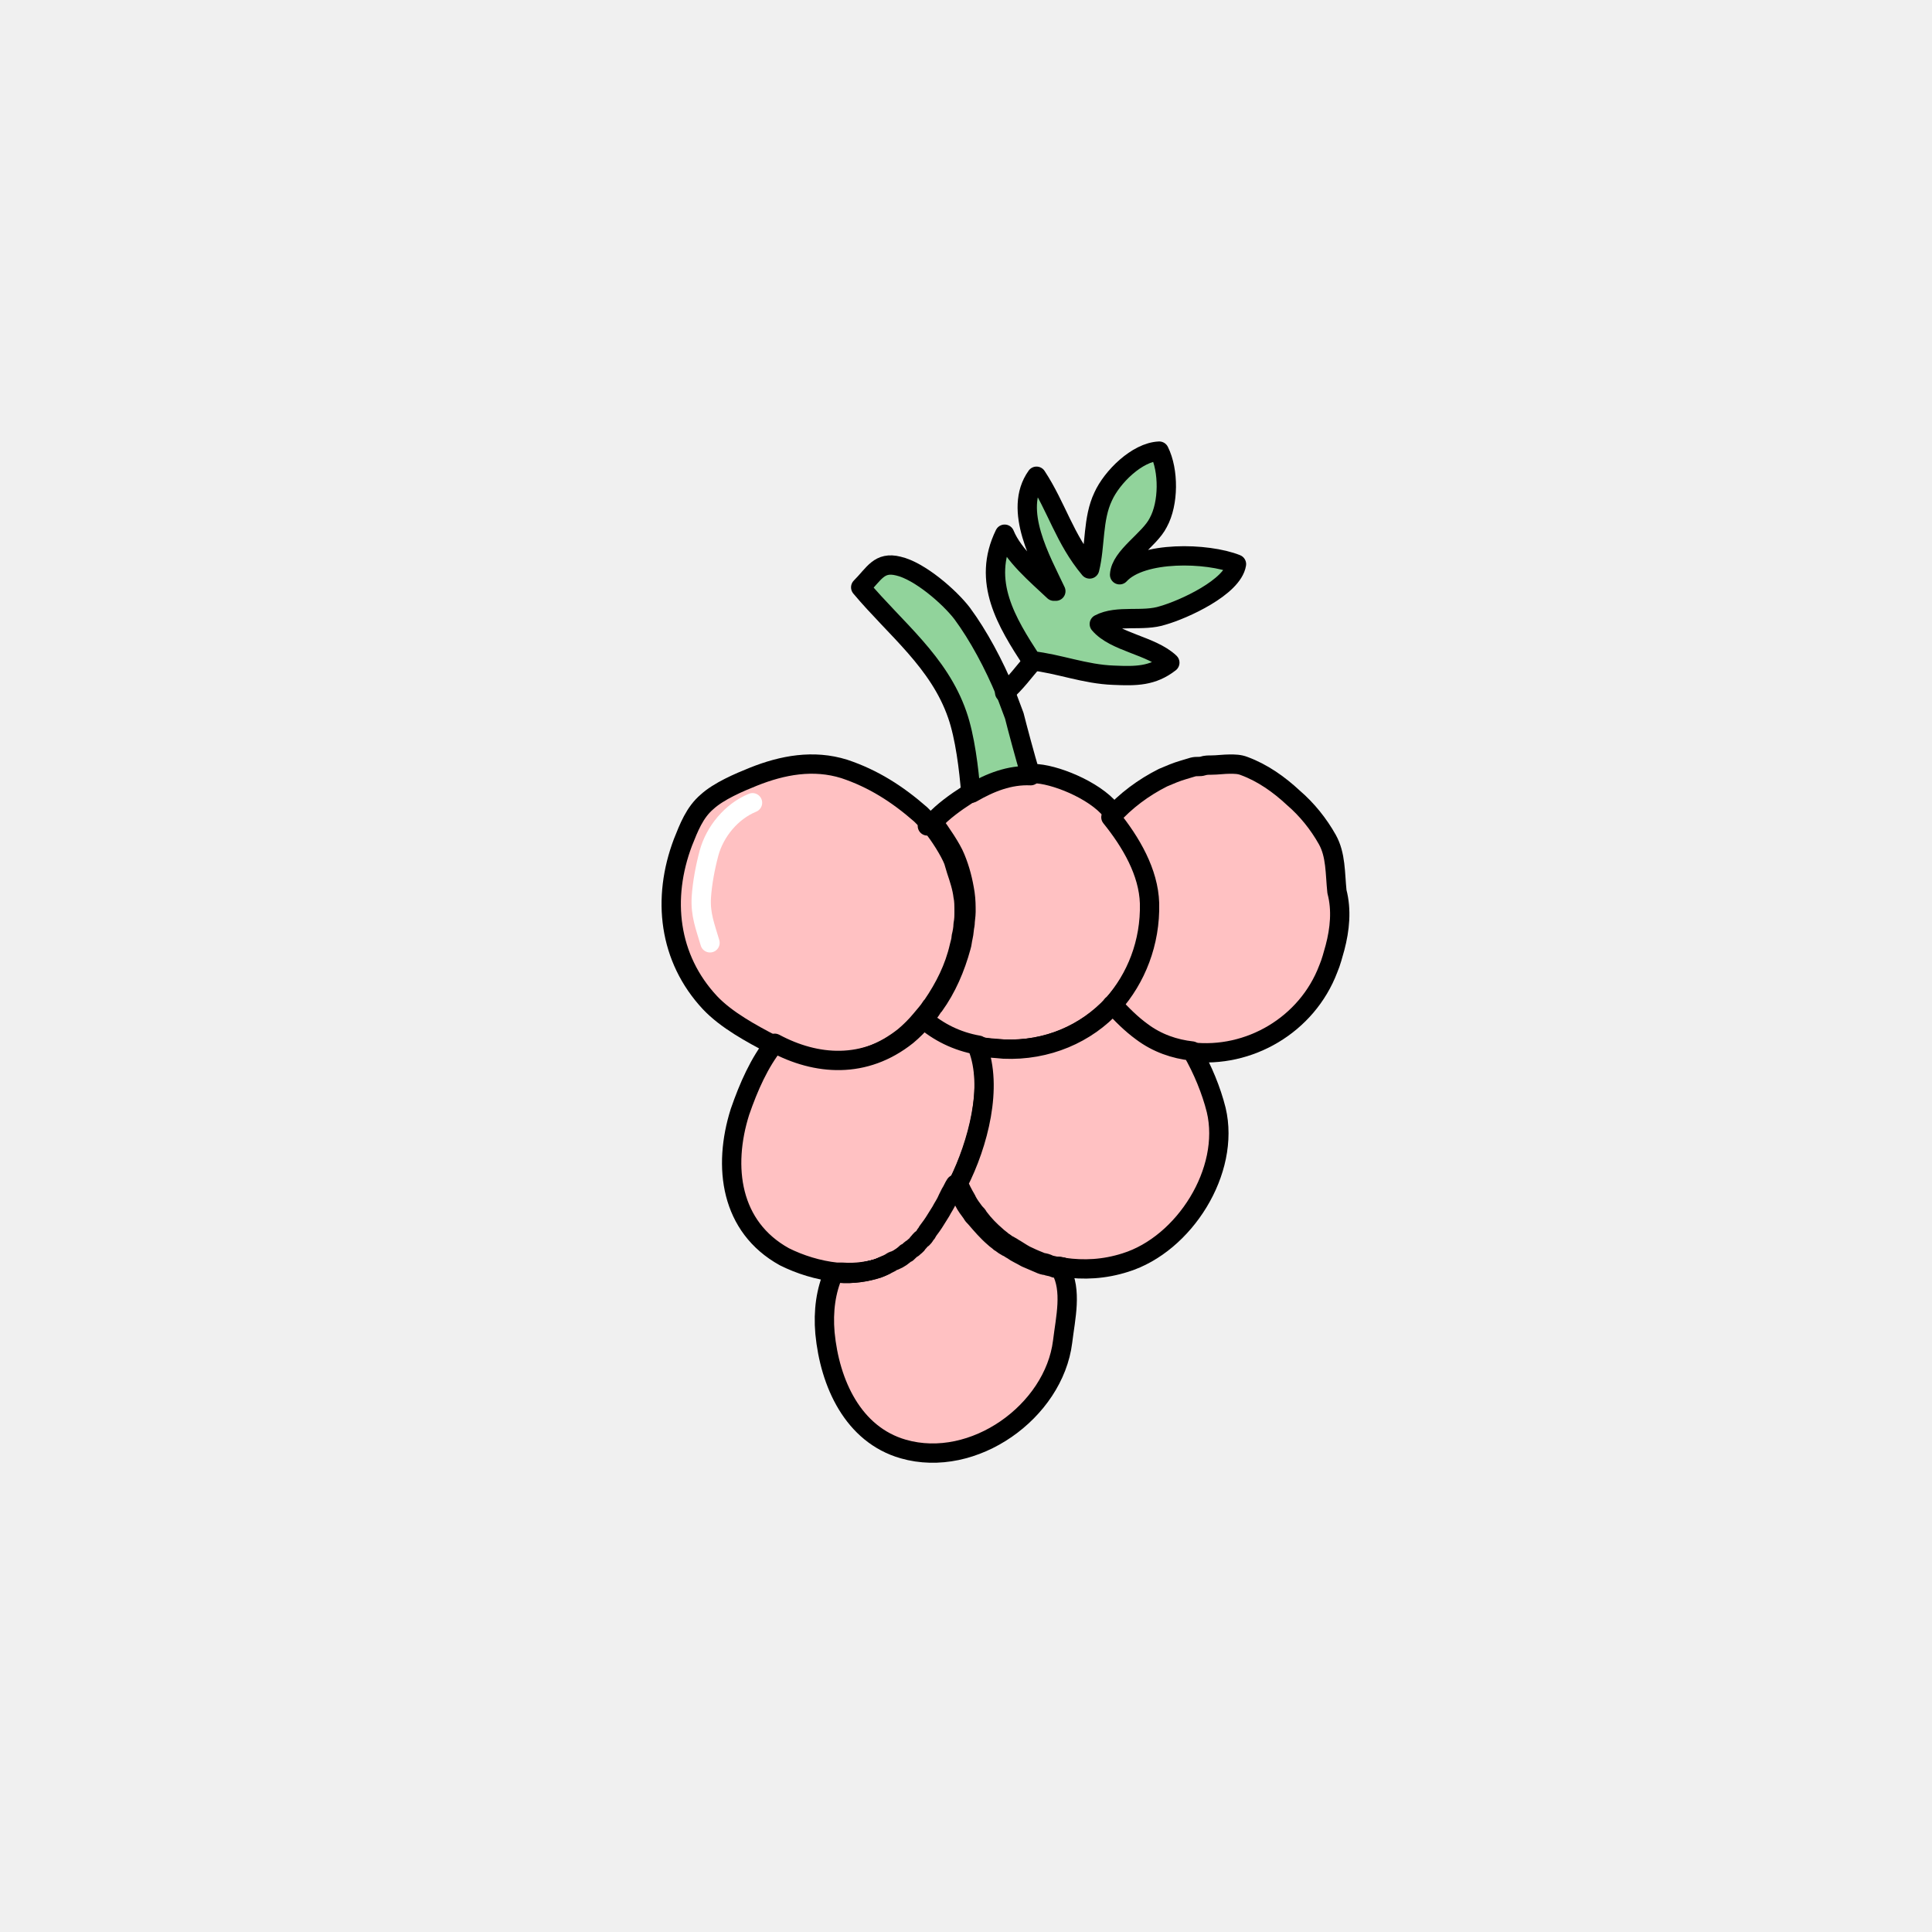
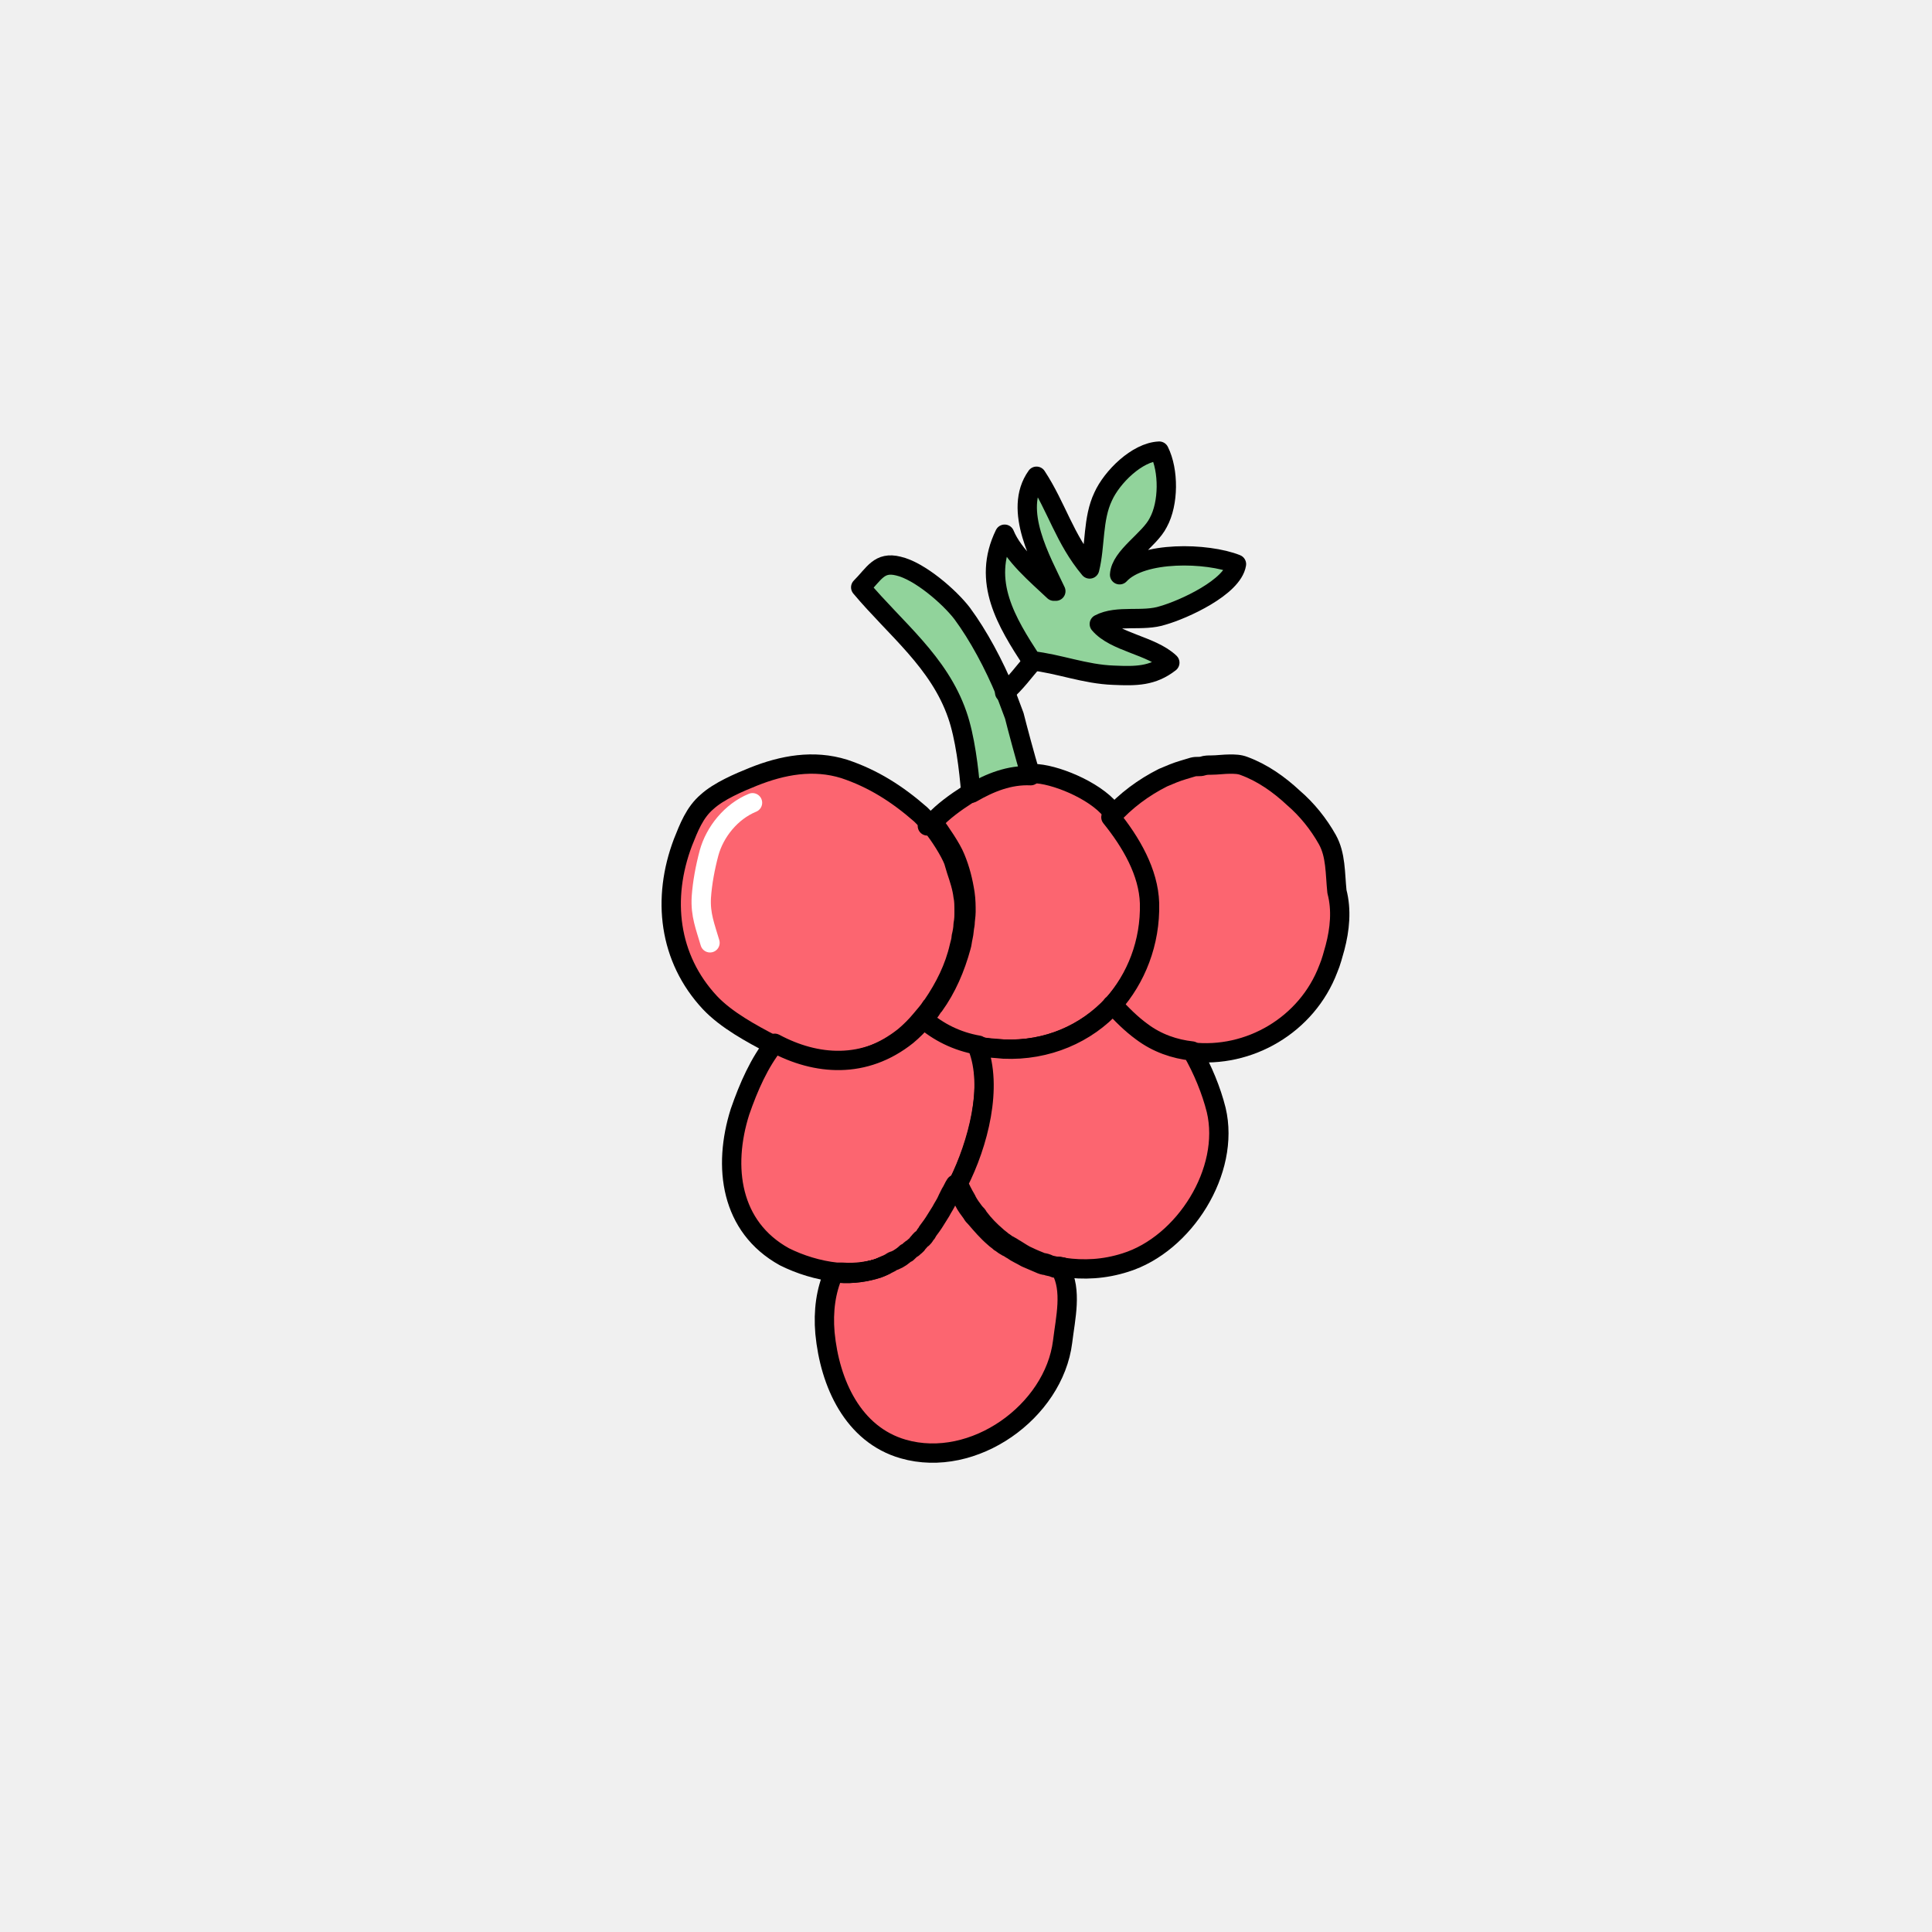
<svg xmlns="http://www.w3.org/2000/svg" version="1.1" id="Calque_1" x="0px" y="0px" viewBox="0 0 200 200" style="enable-background:new 0 0 200 200;" xml:space="preserve">
  <style type="text/css">
	.st0{fill:none;stroke:#000000;stroke-width:1.088;stroke-linecap:round;stroke-linejoin:round;stroke-miterlimit:10;}
	.st1{stroke:#000000;stroke-width:1.088;stroke-linecap:round;stroke-linejoin:round;stroke-miterlimit:10;}
	.st2{fill:#FFE6B4;stroke:#000000;stroke-linecap:round;stroke-linejoin:round;stroke-miterlimit:10;}
	.st3{fill:none;stroke:#000000;stroke-linecap:round;stroke-linejoin:round;stroke-miterlimit:10;}
	.st4{stroke:#000000;stroke-linecap:round;stroke-linejoin:round;stroke-miterlimit:10;}
	.st5{fill:#FFC1C2;stroke:#000000;stroke-linecap:round;stroke-linejoin:round;stroke-miterlimit:10;}
	.st6{fill:none;stroke:#000000;stroke-width:1.117;stroke-linecap:round;stroke-linejoin:round;stroke-miterlimit:10;}
	.st7{fill:#F6F6F6;stroke:#000000;stroke-linecap:round;stroke-linejoin:round;stroke-miterlimit:10;}
- 	.st8{fill:#FFC1C2;stroke:#000000;stroke-width:2;stroke-linecap:round;stroke-linejoin:round;stroke-miterlimit:10;}
+ 	.st8{fill:#FC6570;stroke:#000000;stroke-width:2;stroke-linecap:round;stroke-linejoin:round;stroke-miterlimit:10;}
	.st9{fill:none;stroke:#000000;stroke-width:2;stroke-linecap:round;stroke-linejoin:round;stroke-miterlimit:10;}
	.st10{stroke:#000000;stroke-width:2;stroke-linecap:round;stroke-linejoin:round;stroke-miterlimit:10;}
	.st11{fill:#91D39B;stroke:#000000;stroke-width:2;stroke-linecap:round;stroke-linejoin:round;stroke-miterlimit:10;}
	.st12{fill:none;stroke:#FFFFFF;stroke-width:2;stroke-linecap:round;stroke-linejoin:round;stroke-miterlimit:10;}
</style>
  <path class="st0" d="M1256.6,684.6c-1.7-0.9-2.4-1.3-3.4-2.9" />
  <path class="st1" d="M1252.7,670.7c-6.2,5.4-11.3,11.9-15.1,19.3c-2.3-0.9-4.6-1.7-6.8-2.7c4.6-7.6,11.1-14.1,18-19.8  C1250.1,668.6,1251.4,669.6,1252.7,670.7z" />
  <path class="st0" d="M1241.8,691.6L1241.8,691.6L1241.8,691.6L1241.8,691.6c-1.4-0.6-2.8-1.1-4.2-1.6" />
  <path class="st0" d="M1253.5,686.9c-1.5-0.9-2.1-1.3-3.3-2.6" />
  <path class="st0" d="M1241.9,691.7L1241.9,691.7c0.1,0,0.1,0.1,0.2,0.1c0.1,0.1,0.2,0.1,0.3,0.2c0.9,0.7,1.7,1.5,2.7,2  c0.8,0.5,1.9,0.8,2.8,0.5" />
  <path class="st0" d="M1248.8,689.2c-0.5-0.6-1-1.2-1.6-1.7" />
  <path class="st1" d="M1265.1,684.4c-0.3,1.1-1,2-1.7,2.9c-3.6,4.5-9,8.2-14.7,7.4c-0.3,0-0.7-0.1-1-0.2c0.3-0.1,0.6-0.2,0.9-0.4  c1.1-0.8,1.3-2.3,0.9-3.5c-0.2-0.5-0.5-1-0.8-1.4c0.9,0.5,1.8,0.7,2.8,0.6c0.4,0,0.9-0.2,1.2-0.4c0.7-0.5,0.9-1.4,0.7-2.3V687  c0.1,0.1,0.2,0.1,0.2,0.2c0.4,0.2,0.8,0.5,1.3,0.5c1.3,0,2-1.5,1.7-2.7c0-0.1,0-0.1-0.1-0.2c0.4,0.2,0.8,0.4,1.2,0.6  c0.7,0.3,1.4,0.5,2.1,0.3c1.8-0.4,2.1-2.9,1.5-4.6c-1.1-3.3-3.7-5.8-6.3-8.2c-0.7-0.7-1.5-1.4-2.3-2c-1.3-1.1-2.6-2.2-3.9-3.3  c-1.9-1.7-3.9-3.4-5.5-5.2c2.4,1.1,4.8,2.4,7,3.9c1.4,0.9,2.8,1.9,4.2,3c2.8,2.2,5.3,4.6,7.6,7.3  C1264.1,678.7,1265.9,681.6,1265.1,684.4z" />
  <path class="st0" d="M1241.7,691.6C1241.8,691.6,1241.8,691.6,1241.7,691.6C1241.8,691.6,1241.8,691.6,1241.7,691.6  C1241.8,691.6,1241.8,691.6,1241.7,691.6c0.1,0.1,0.2,0.1,0.2,0.1l0.1,0.1c0.1,0.1,0.2,0.1,0.3,0.2c1.7,1.2,3.5,2.1,5.5,2.6" />
  <path class="st2" d="M1201.1,642.4c-0.2,2.3-0.4,4.3-0.7,5.9c-3.5,0-9.2,0-12.7-0.2c-11-0.5-22.8-0.9-33.8-1.1  c0.9-4.6,2.3-11.2,2.5-14.1c1.4-14,0.6-28.2-2.3-42c-0.2-1-0.4-2-0.7-2.9c7.4-5.1,7.3-6.8,17.3-12.4c2.9-1.6,4.2-2.6,5.6-3.7  c0.5,1,1,2.1,1.5,3.2c3.6,7.5,8.1,17.6,9.6,25.3c0.1,0.6,0.2,1.1,0.3,1.6c-4,1.7-10.7,7.6-14.4,9.8c-4.2,2.5-1.7,1.7-5.3,3.2  c8.3,2.3,19.8-0.7,30.6-0.9c0.3,0.8,0.6,1.9,0.9,3.2c0.7,3.1,1.2,7,1.5,9.3C1201.5,630.2,1201.5,636.9,1201.1,642.4z" />
  <path class="st3" d="M1177.8,575.1c3.9-2.9,8.1-5.5,12.7-7.1c6.3-2.2,13.5-2.5,19.5,0.5c6.3,3.2,10.4,9.6,13.2,16.2  c4.5,10.7,6.2,22.2,7.8,33.7" />
  <path class="st3" d="M1268.9,604.9L1268.9,604.9c0.1,0.3,0.1,0.1,0.1-0.2" />
  <path class="st3" d="M1268.9,604.8L1268.9,604.8c0,0.7,0,1.6,0,3.1" />
  <path class="st3" d="M1244.7,664L1244.7,664c-0.2-0.2-0.5-0.5-0.7-0.8c-2.5-3-4.1-7.4-5.6-11c-1-2.5-1.8-5.1-2.6-7.7  c-1.7-6-2.8-12.1-3.7-18.2c-0.4-2.6-0.8-5.2-1.1-7.9" />
  <path class="st3" d="M1233.1,687c-3.2-1.4-6.2-3.1-8.6-5.7c-6.6-7-6.6-17.6-7.3-27.2c-0.3-3.8-0.7-7.6-1.3-11.3  c-1.4-8.7-3.6-17.3-6.7-25.5" />
  <path class="st3" d="M1187.5,600.3c4.2-1.3,9-1.3,12.6,1.2c3.3,2.2,5.2,5.9,6.7,9.6c0.9,2,1.7,4.1,2.5,6.2c-2-0.1-4-0.1-6-0.1  c-1.2,0-2.5,0-3.7,0c-0.3,0-0.6,0-0.8,0" />
  <path class="st4" d="M1281.1,623L1281.1,623c-0.1,3-0.3,6-0.8,9c-4.6-5.8-10.8-10.3-17.6-13c0.9-1.5,1.2-3.5,1-5.4  C1269.8,616,1275.7,619.2,1281.1,623z" />
  <path class="st3" d="M1261.9,601.9c-0.1,0.3-0.1,0.7-0.2,1c0,0.1,0,0.1,0,0.2c-0.2,3.4,1.3,6.5,1.9,9.8c0,0.2,0.1,0.5,0.1,0.7" />
  <path class="st3" d="M1231,618.4c8.4,0.7,16.8,1.6,25.1,2.9c1.2,0.2,2.5,0.4,3.8,0s2.2-1.2,2.8-2.3" />
  <path class="st3" d="M1273.9,607.2c0,0,0,0.1,0,0.2c0.2,2.3,0.3,2.1,0,4.4" />
  <path class="st3" d="M1278.3,614.5c-0.1-1.3,0-0.5,0.1-1.7c0-0.1,0-0.2,0-0.3" />
  <path class="st3" d="M1235.8,644.5c7.7,0.1,15.4,0.3,23.2,0.5c3.5,0.1,7,0.1,10.4-0.5" />
  <path class="st4" d="M1282.9,632.8c0,0.8-0.1,1.7-0.2,2.5c-0.2,1.6-0.6,3.2-1.3,4.7c-1.4,2.7-4.2,4.7-7.3,5.1  c-1.6,0.2-3.2,0-4.7-0.6c1.5-0.3,3-0.7,4.5-1.3c1.6-0.7,3.2-1.6,4.2-3.1c0.8-1.2,1.2-2.6,1.5-4s0.6-2.8,0.8-4.1c0.5-3,0.7-6,0.8-9  l0,0c0.1-2.4,0-4.9-0.2-7.4c-0.1-1-0.2-2.2-1-2.9c-0.4-0.3-1-0.5-1.5-0.4c0.1-1.2,0-2.4-0.4-3.4c-0.5-1.2-1.6-2.1-2.9-2.2  c-0.4,0-0.8,0.1-1.2,0.4c-0.1-1.5-0.6-3.1-2-3.6c-1-0.3-2.2,0.2-2.9,1.1c0-0.5-0.1-1-0.1,0.2l0,0c-0.1-0.7-0.3-1.3-0.5-2  c-0.8-2.2-3.6-4.1-5.4-2.7c-0.5,0.4-0.8,1-1,1.6c0-1.3-0.7-2.8-0.1-4c0.8-1.6,3-1.6,4.7-1.2c3.8,0.9,7.5,2.8,9.9,5.9  c1.5,2,2.5,4.4,3.2,6.8c1.6,4.8,2.6,9.8,3,14.9C1282.9,627,1283,629.9,1282.9,632.8z" />
  <path class="st3" d="M1269,604.7L1269,604.7L1269,604.7C1268.9,603.7,1269,604.2,1269,604.7z" />
  <path class="st3" d="M1261.9,601.9c0,0.4,0,0.7-0.2,1c0,0.1-0.1,0.2-0.1,0.2" />
  <path class="st2" d="M1053.4,557c0,0.3-0.2,0.7-0.6,0.9c-2.5,1.2-4.8,2.8-7,4.6c-0.4,0.3-0.5,0.9-0.2,1.3c1.7,2.5,1.7,5.8,1.1,9  c-0.2,0.9-1.3,1.1-1.8,0.4c-0.2-0.3-0.5-0.6-0.8-0.9c-0.9-0.8-1.9-1.4-3-1.9c-0.6-0.3-1.3,0.1-1.4,0.8l-1.2,8.2  c-0.1,0.7-0.2,1.4-0.2,2c-0.1,1-1.4,1.2-1.8,0.4c-0.6-1-1.2-2-1.8-2.9c-0.2-0.3-0.4-0.6-0.7-1c3.7-6.3,8.9-15.1,12.5-21.3  c1.9-3.3,3.8-6.6,5.4-10c0.5-1,1-2,1.4-3.1c0.4-0.3,0.9-0.7,1.2-1c0.6-0.5,1.5-0.2,1.6,0.5c0.8,4.2-1,8.7-4.2,11.4  c-0.7,0.5-0.3,1.7,0.6,1.7C1053.1,556,1053.4,556.5,1053.4,557z" />
  <path class="st4" d="M1053.8,542.3c-0.1,0.4-0.3,0.7-0.4,1.1c-0.4,1-0.9,2.1-1.4,3.1c-1.6,3.4-3.5,6.7-5.4,10  c-3.6,6.2-8.7,15-12.5,21.3c-0.1,0.2-0.2,0.4-0.3,0.6c-1-0.2-1.9-0.5-2.9-0.8c0,0,0,0-0.1,0c-0.3-0.3-0.6-0.4-0.9-0.5  c-0.1,0-0.2,0-0.3,0c-1.3-0.6-2.6-1.4-3.7-2.3c-0.1-0.1-0.3-0.2-0.4-0.4c-0.3-0.3-0.6-0.6-0.9-1c-0.7-0.8-1.2-1.8-1.6-2.8  c-0.8-2.2-0.7-4.7-0.6-7c0.3-4,2.5-10.9,4.7-14.2s6-5.4,9.9-6.5c2.9-0.8,6-1.1,9.1-0.9c1.6-5.5,3.8-10.9,6.1-16.2  c0.8-1.9,1.6-3.8,2.8-5.4c0.2-0.3,0.5-0.7,0.9-0.8c1-0.3,1.8,0.8,1.9,1.8C1058,528.4,1056.4,535.7,1053.8,542.3z" />
  <path class="st3" d="M1216,642.8c-5.2-0.4-10.3-0.4-15.5-0.5" />
  <path class="st3" d="M1096.7,530.8c5.9,4.3,11.6,18.7,9.9,27.1c-0.3,1.3-0.6,2.5-1,3.7" />
  <line class="st3" x1="1113.1" y1="589.3" x2="1113.1" y2="589.3" />
  <path class="st3" d="M1106,518.7c7.6,5.6,15.7,20.1,17.5,29c1,4.9,1.5,9.8,1.3,14.8" />
  <line class="st3" x1="1113.1" y1="589.3" x2="1113.1" y2="589.3" />
  <path class="st4" d="M1156.4,632.8c-0.3,2.9-1.6,9.5-2.5,14.1c-0.1,0.3-0.1,0.7-0.2,1l0,0c-27.1,0.7-54.2,1.5-81.3,2.2  c-16.6,0.5-35.2,3.8-50.3-2.8c-0.2-0.1,0.9-3.2,0.7-3.3l-1.2,3c0.1-1,0.3-2.1,0.5-3.3l0,0c1.4-6.6,5.3-16.1,7.9-20.7  c0.5,1.2,2.1,2.5,3.1,3.1c4,2.5,5.3,2.6,9.3,2.6c6.3,0.1,9.1-0.1,11.5-5.9c2.4-5.8,2.6-10.1,0.8-16.1c-1.2-4.3-2.5-11.8-4.4-15.8  c-0.1-0.2,0.3-0.4,1.4,0.9c0.6,0.6,1.4,1,2.2,0.9c3-0.3,5.6,0.2,8-0.3c3.6-0.7,7.1-2.3,9.7-4.8c7.1-1,14-3.5,19.9-7.5  c6.5-4.5,11.6-11,14.1-18.4c4,0.7,8,1.3,12,1.4c2.4,0,4.8-0.1,7.2-0.5c-0.1,2.9-0.4,5.8-1.1,8.6c-1.6,7-5.2,13.6-10.6,18.2  c7.4-1,14.8-2.1,22.2-3.2c6-0.8,12.3-1.6,17.9,0.5l0,0c0.1,0.4,0.2,0.8,0.3,1.3c0.2,1,0.5,1.9,0.7,2.9  C1157.1,604.6,1157.8,618.8,1156.4,632.8z" />
  <path class="st3" d="M1049.1,593.1" />
  <path class="st3" d="M1029.3,624.2c-0.4-0.8-0.7-1.6-0.9-2.3c-0.7-2-0.5-1.8-0.5-3.9c0-4,1.3-7.8,2.8-11.5c1.9-4.8,4.2-9.4,6.4-14" />
  <path class="st5" d="M1077.2,546.7c-0.3,1.5,0.8,2.9,1.6,4.2s1.2,3.3,0,4.1c-1,0.7-2.6,0-3.2-1.1s-0.3-2.5,0.2-3.7  C1076.2,549,1076.9,547.9,1077.2,546.7" />
  <path class="st3" d="M1034.1,577.7c-0.9-1.3-1.7-2.8-1.4-4.3" />
  <path class="st3" d="M1047.5,548c1.2-1.4,3.7-3.1,5.8-4.6" />
  <path class="st6" d="M1056.8,550.6c3.8,1.4,7.2,3.9,9.7,7.1c0.7,0.9,1.2,1.8,1.8,2.7c4.8,7.4,9.4,15.1,5.4,23  c-3.9,7.7-10.7,9.8-19.4,8.4c-2-0.3-2.1-0.3-3.9-2.1" />
  <path class="st3" d="M1066,586.1" />
  <path class="st3" d="M1067,563.4" />
  <path class="st6" d="M1047.3,579.2c-0.7-1.1-2.5-0.9-3.3,0.2s-0.5,2.6,0.2,3.7c0.5,0.8,1.2,1.5,2.2,1.8c0.9,0.3,2,0.2,2.7-0.4  c0.2-0.1,0.3-0.3,0.5-0.3c0.9-0.2,1.2,1.4,2.1,1.5" />
  <path class="st6" d="M1057.3,565.1c-2.4,0.5-4.3,2.7-4.5,5.1" />
  <path class="st6" d="M1065.5,557.5c-2.2,0.6-3.8,2.9-3.7,5.2" />
  <path class="st6" d="M1064.7,566.8c0.2,1.8-1.4,3.6-3.2,3.7" />
  <path class="st6" d="M1068,574c-0.9,0.7-0.9,2.2,0,2.9s2.4,0.3,2.8-0.8" />
  <path class="st3" d="M1022.8,644c-0.2-0.1-0.4-0.2-0.7-0.3" />
  <path class="st3" d="M1027.9,588c-7.1,11.2-13,23.3-15.1,36.4c-0.8,5.3-0.8,11.3,2.8,15.3c1.4,1.5,3.2,2.5,5.1,3.5  c0.4,0.2,0.9,0.4,1.3,0.6" />
  <path class="st3" d="M1028,573.8c-0.2-0.1-0.4-0.1-0.6-0.2c-0.2-0.1-0.4-0.2-0.7-0.3c0.1,0,0.2,0,0.3,0  C1027.5,573.3,1027.8,573.5,1028,573.8z" />
  <path class="st3" d="M1028.9,589.5c-0.3-0.5-0.6-1-0.9-1.5c-2.5-4.3-4.7-8.9-4.3-13.8c0-0.3,0.1-0.6,0.3-0.8  c0.5-0.5,1.2,0.1,1.7,0.7c0,0,0,0,0,0.1c1.2,1.8,2.3,3.6,3.5,5.5" />
  <path class="st3" d="M1028,573.8c0.2,0.2,0.5,0.5,0.7,0.8c2.2,2.9,4.3,5.8,6.5,8.7c1.3,1.8,2.9,3.7,5,4c1.2,0.2,2.4-0.1,3.5-0.4  c1.9-0.4,3.9-0.8,5.9-0.9c0.8-0.1,1.9,0,2.3,0.7c0.7,1.1-0.6,2.3-1.7,2.9c0,0-0.1,0.1-0.2,0.1c-4,2.1-8.6,3.1-13.1,2.9" />
  <path class="st3" d="M1026.8,573.3c-0.5,0-0.9,0.4-1.2,0.8c-0.2,0.3-0.3,0.7-0.3,1.1c0,1,0.6,1.9,1.1,2.8" />
  <g>
    <path class="st7" d="M1084.8,544.1c-0.9,0.6-1.9,1-2.9,1.4c-4-2.5-7.3-6-9.6-10c0.2-1.1,0.6-2.6,1.1-3.8   C1076.1,536.7,1080.1,541,1084.8,544.1z" />
    <line class="st3" x1="1073.4" y1="531.7" x2="1073.4" y2="531.7" />
    <path class="st7" d="M1114.6,515.3c-9.7,9.5-19.4,18.9-29.2,28.4c-0.2,0.2-0.4,0.3-0.7,0.5c-4.8-3.1-8.7-7.4-11.4-12.4l0,0l0,0   c9.5-9.6,19.6-19.5,29.7-28.4c0.1,0.1,0.2,0.1,0.3,0.2c4.9,2.4,8.4,5.5,10.8,10.4L1114.6,515.3z" />
    <path class="st3" d="M1073.4,531.7L1073.4,531.7L1073.4,531.7" />
    <path class="st3" d="M1115,511L1115,511" />
    <path class="st7" d="M1115,511c0.2,1.3,0,3-0.3,4.3l-0.5-1.5c-2.3-4.9-5.9-8-10.8-10.4c-0.1-0.1-0.2-0.1-0.3-0.2l0,0   c0.9-0.7,2.4-0.9,3.5-0.9C1109.9,504.7,1112.7,507.7,1115,511L1115,511z" />
  </g>
  <g>
    <path class="st7" d="M1095.2,522.1c-0.3,0.5-1,0.8-1.7,0.7c-0.6-0.1-1.2-0.4-1.7-0.8c-0.1-0.1-0.2-0.2-0.3-0.3   c-2.4-1.8-4.3-4.3-6.1-6.8c-0.5-0.6-1-1.3-1.1-2.1c0-0.1,0-0.1,0-0.2c-0.1-0.7,0.2-1.6,0.9-1.8c0.4-0.2,0.9-0.1,1.4,0   c0.8,0.3,2.4,0.9,2.9,1.5c0.7,1,1.5,1.9,2.4,2.8c0.1,0.1,0.1,0.1,0.2,0.2c1.2,1.2,2.5,3.1,3.1,4.6   C1095.4,520.7,1095.6,521.5,1095.2,522.1z" />
    <path class="st7" d="M1097,517.3c-0.1,0.7-0.6,1.3-1.3,1.2c-0.3,0-0.6-0.3-0.9-0.5c-1-0.8-2-1.7-2.9-2.6c-0.1-0.1-0.2-0.2-0.2-0.2   c-0.9-0.9-1.7-1.8-2.4-2.8c-0.2-0.2-0.3-0.4-0.4-0.6c-0.4-0.5-0.7-1.1-0.8-1.7s0.1-1.3,0.7-1.6c0.5-0.3,1.1-0.1,1.7,0.1   c0.2,0.1,0.3,0.1,0.4,0.2c0.6,0.2,1.1,0.5,1.6,0.8c0.6,0.3,1.1,0.8,1.5,1.3l1.3,1.5c1.2,1.5,1.3,1.7,1.5,2.5   C1097.2,515.4,1097.1,516.6,1097,517.3z" />
    <path class="st7" d="M1092,525.1c-0.3,0.6-1.1,0.5-1.7,0.2c-0.5-0.2-0.9-0.5-1.2-0.7c-0.9-0.7-1.7-1.5-2.4-2.4   c-0.2-0.2-0.4-0.5-0.6-0.7c-0.1-0.1-0.1-0.1-0.2-0.2c-0.9-1-1.7-2-2.6-3.1c-0.8-1-1.7-2-2-3.2c-0.2-0.7-0.2-1.6,0.3-2.1   c0.6-0.7,1.6-0.7,2.4-0.3c0.1,0,0.1,0.1,0.2,0.1c0,0.1,0,0.1,0,0.2c0.2,0.8,0.6,1.4,1.1,2.1c1.8,2.4,3.7,4.9,6.1,6.8   c0.3,0.9,0.5,1.8,0.6,2.7C1092.1,524.6,1092.2,524.9,1092,525.1z" />
    <path class="st7" d="M1089.1,524.5c-1.8-0.1-5,0-6.6-0.7c-0.7-0.3-1.3-0.7-1.8-1.3c-0.7-0.7-1.2-1.6-1.3-2.7c0-0.3,0-0.6,0.2-0.7   c0.2-0.2,0.6-0.2,0.9-0.2c1.8,0.3,4,1.3,5.5,2.3c0.1,0.1,0.1,0.2,0.2,0.2c0.2,0.2,0.4,0.5,0.6,0.7   C1087.4,523,1088.2,523.9,1089.1,524.5z" />
  </g>
  <g>
    <g>
      <path class="st8" d="M99.8,94.4c0,0.4,0,0.8-0.1,1.3c0,0.4-0.1,0.9-0.2,1.3c0,0.3-0.1,0.6-0.2,1c-0.5,2.2-1.5,4.2-2.8,6.1    c0,0,0,0.1-0.1,0.1c-0.3,0.5-0.7,0.9-1.1,1.4c-0.5,0.6-1.1,1.2-1.7,1.7c-4.4,3.5-9.4,3.2-13.7,0.8c-2.1-1.1-4.7-2.5-6.4-4.3    c-4.3-4.6-5-10.8-2.8-16.6c0.6-1.5,1.2-3.1,2.5-4.2c1.2-1.1,3.3-2,4.8-2.6c3-1.2,6.2-1.8,9.4-0.8c3,1,5.5,2.6,7.9,4.7    c0.2,0.2,0.4,0.4,0.6,0.6c0.1,0.2,0.3,0.3,0.5,0.5c0.9,1.1,1.9,2.7,2.3,3.7c0.1,0.3,0.2,0.7,0.3,1c0.3,0.9,0.6,1.8,0.7,2.7    C99.8,93.2,99.8,93.8,99.8,94.4z" />
      <path class="st9" d="M101.2,108.3L101.2,108.3" />
      <path class="st9" d="M96.3,85.2c-0.1,0.1-0.2,0.2-0.3,0.3" />
      <path class="st8" d="M119.1,93.4c0.1,4.1-1.4,7.8-3.8,10.5l-0.1,0.1c-2.8,3-6.8,4.8-11.3,4.6c-0.9,0-1.8-0.1-2.6-0.3l0,0    c0,0,0,0-0.1,0.1v-0.1c-2.3-0.5-4.2-1.4-5.7-2.7c0.4-0.4,0.8-0.9,1.1-1.4c0,0,0-0.1,0.1-0.1c1.3-1.8,2.2-3.9,2.8-6.1    c0.1-0.3,0.1-0.6,0.2-1s0.1-0.9,0.2-1.3c0-0.4,0.1-0.9,0.1-1.3c0-0.6,0-1.2-0.1-1.9c-0.2-1.3-0.5-2.5-1-3.7    c-0.4-1-1.5-2.6-2.3-3.7c0,0,0-0.1,0.1-0.1c0.9-1,2.3-2,3.4-2.7c0.2-0.1,0.4-0.2,0.6-0.4c0,0,0,0,0.1,0c1.9-1,3.9-1.9,6.1-1.8l0,0    l0,0c0.2,0,0.3,0,0.5,0c2.3,0.2,6.5,2,7.9,4.2C117.2,87,119,90.1,119.1,93.4z" />
      <path class="st8" d="M138.2,98.1c-0.2,0.7-0.4,1.5-0.7,2.2c-2.2,5.8-8.2,9.3-14.2,8.6c-1.9-0.2-3.7-0.9-5.2-2    c-1.1-0.8-2.1-1.7-3-2.8c0-0.1,0.1-0.1,0.1-0.1c2.4-2.7,3.9-6.4,3.8-10.5c-0.1-3.2-1.9-6.3-4-8.9c1.5-1.7,3.4-3.1,5.4-4.1    c0.7-0.3,1.4-0.6,2.1-0.8c0.3-0.1,0.7-0.2,1-0.3c0.4-0.1,0.7,0,1-0.1s0.6-0.1,0.9-0.1c0.6,0,1.3-0.1,1.9-0.1c0.5,0,1,0,1.5,0.2    c1.9,0.7,3.6,1.9,5.1,3.3c1.4,1.2,2.6,2.7,3.5,4.3c0.9,1.6,0.8,3.5,1,5.4C138.9,94.2,138.7,96.2,138.2,98.1z" />
      <path class="st8" d="M99.2,122.5L99.2,122.5c-0.2,0.3-0.3,0.6-0.5,0.9c-0.1,0.2-0.2,0.4-0.3,0.6c-0.2,0.4-0.5,0.9-0.7,1.3    c-0.2,0.3-0.3,0.5-0.5,0.8c-0.3,0.5-0.6,0.9-0.9,1.3c-0.1,0.1-0.2,0.2-0.2,0.3c-0.1,0.1-0.2,0.2-0.3,0.4c-0.2,0.2-0.3,0.4-0.5,0.5    c-0.2,0.2-0.3,0.3-0.5,0.5s-0.4,0.4-0.6,0.5h-0.1c-0.4,0.3-0.8,0.5-1.2,0.8c-0.1,0.1-0.3,0.1-0.4,0.2c-0.2,0.1-0.4,0.2-0.6,0.3    s-0.5,0.2-0.7,0.3c-1.2,0.4-2.6,0.6-4,0.5c-0.2,0-0.4,0-0.6,0l0,0c-1.9-0.2-3.8-0.8-5.4-1.6c-5.6-3.1-6.4-9.3-4.6-15    c0.9-2.6,2-5.1,3.6-7.1c4.3,2.3,9.3,2.7,13.7-0.8c0.6-0.5,1.2-1.1,1.7-1.7c1.5,1.3,3.4,2.3,5.7,2.7v0.1    C102.8,112.5,101.2,118.4,99.2,122.5z" />
      <path class="st10" d="M87,131.8c-0.2,0-0.4,0-0.6,0l0,0C86.5,131.7,86.7,131.7,87,131.8z" />
      <path class="st10" d="M91.6,131c-0.2,0.1-0.5,0.2-0.7,0.3c-1.2,0.4-2.6,0.6-4,0.5c1.4,0.1,2.7-0.1,4-0.5    C91.2,131.2,91.4,131.1,91.6,131z" />
      <path class="st8" d="M116.5,130.7c-2.2,0.7-4.3,0.8-6.4,0.5l0,0c-0.2,0-0.5-0.1-0.8-0.1c-0.2-0.1-0.5-0.1-0.7-0.2    c-0.2-0.1-0.5-0.2-0.7-0.2c-0.5-0.2-1-0.4-1.4-0.6c-0.5-0.2-0.9-0.5-1.4-0.8c-0.2-0.1-0.3-0.2-0.5-0.3c-0.1,0-0.1-0.1-0.2-0.1    c-0.2-0.1-0.4-0.3-0.6-0.4c-0.2-0.2-0.4-0.3-0.6-0.5c-0.7-0.6-1.3-1.2-1.9-2c-0.1-0.2-0.2-0.3-0.4-0.5c-0.3-0.4-0.6-0.8-0.8-1.2    l0,0c0-0.1-0.1-0.1-0.1-0.2c-0.3-0.5-0.6-1.1-0.8-1.6l0,0c2.1-4.1,3.6-10,2-14.1c0,0,0-0.1,0.1-0.1l0,0c0.8,0.2,1.7,0.2,2.6,0.3    c4.5,0.2,8.6-1.6,11.3-4.6c0.9,1,1.9,2,3,2.8c1.6,1.2,3.4,1.8,5.2,2c1.1,1.9,2,4.1,2.5,6.1C127.4,121.2,122.6,128.8,116.5,130.7z" />
      <path class="st10" d="M110.1,131.2L110.1,131.2c-0.2,0-0.5-0.1-0.8-0.1C109.6,131.1,109.8,131.1,110.1,131.2z" />
      <path class="st8" d="M110,138.9c-0.9,7.2-9.2,13.2-16.5,11.1c-5.2-1.5-7.6-6.8-8.1-12c-0.2-2.3,0.1-4.4,0.9-6.2c0.2,0,0.4,0,0.6,0    c1.4,0.1,2.7-0.1,4-0.5c0.2-0.1,0.5-0.2,0.7-0.3s0.4-0.2,0.6-0.3c0.1-0.1,0.3-0.2,0.4-0.2c0.5-0.2,0.9-0.5,1.2-0.8c0,0,0,0,0.1,0    c0.2-0.2,0.4-0.4,0.6-0.5c0.2-0.2,0.4-0.3,0.5-0.5c0.2-0.2,0.3-0.4,0.5-0.5c0.1-0.1,0.2-0.2,0.3-0.4c0.1-0.1,0.2-0.2,0.2-0.3    c0.3-0.4,0.6-0.8,0.9-1.3c0.2-0.3,0.3-0.5,0.5-0.8c0.2-0.4,0.5-0.8,0.7-1.3c0.1-0.2,0.2-0.4,0.3-0.6c0.2-0.3,0.3-0.6,0.5-0.9    c0.2,0.6,0.5,1.1,0.8,1.6c0,0.1,0.1,0.1,0.1,0.2l0,0c0.2,0.4,0.5,0.8,0.8,1.2c0.1,0.2,0.2,0.3,0.4,0.5c0.6,0.7,1.2,1.4,1.9,2    c0.2,0.2,0.4,0.3,0.6,0.5c0.2,0.1,0.4,0.3,0.6,0.4c0.1,0,0.1,0.1,0.2,0.1c0.2,0.1,0.3,0.2,0.5,0.3c0.4,0.3,0.9,0.5,1.4,0.8    c0.5,0.2,0.9,0.4,1.4,0.6c0.2,0.1,0.5,0.2,0.7,0.2c0.2,0.1,0.5,0.1,0.7,0.2s0.5,0.1,0.8,0.2C111,133.6,110.3,136.4,110,138.9z" />
      <path class="st10" d="M87,131.8c-0.2,0-0.4,0-0.6,0l0,0C86.5,131.7,86.7,131.7,87,131.8z" />
      <path class="st10" d="M91.6,131c-0.2,0.1-0.5,0.2-0.7,0.3c-1.2,0.4-2.6,0.6-4,0.5c1.4,0.1,2.7-0.1,4-0.5    C91.2,131.2,91.4,131.1,91.6,131z" />
      <path class="st10" d="M110.1,131.2L110.1,131.2c-0.2,0-0.5-0.1-0.8-0.1C109.6,131.1,109.8,131.1,110.1,131.2z" />
      <path class="st11" d="M106.7,80.3c-2.2-0.1-4.2,0.7-6.1,1.8c0,0,0,0-0.1,0c-0.2-2.5-0.6-5.8-1.4-8.1c-1.9-5.5-6.4-8.9-10-13.2    c1.4-1.4,1.9-2.7,3.9-2.2c2.2,0.5,5.3,3.2,6.6,4.9c1.7,2.3,3.3,5.3,4.5,8.2c0.3,0.8,0.6,1.6,0.9,2.4    C105.3,75.3,106.1,78.3,106.7,80.3z" />
      <path class="st11" d="M120.4,63.7c-2.1,0.7-4.7-0.1-6.6,0.9c1.6,1.9,5.4,2.2,7.3,4c-1.8,1.4-3.5,1.4-5.8,1.3    c-3-0.1-5.7-1.2-8.5-1.5c-2.6-4-5.2-8.2-2.8-13.1c0.9,2.2,3.3,4.2,5.1,5.9c0.1-0.2,0.1-0.1,0.2,0c-1.5-3.2-4.5-8.4-2-11.9    c2.1,3.2,2.9,6.5,5.5,9.6c0.6-2.4,0.3-5.2,1.4-7.5c0.9-2,3.5-4.6,5.8-4.7c1,2,1,5.4-0.1,7.4c-0.9,1.8-3.9,3.5-4,5.4    c2.3-2.5,9.1-2.3,12.1-1.1C127.6,60.8,122.5,63.1,120.4,63.7z" />
      <path class="st9" d="M106.9,68.5c-0.8,0.9-1.8,2.3-2.9,3.2" />
    </g>
    <path class="st12" d="M77.9,83.1c-2.2,0.9-3.9,3-4.5,5.2c-0.4,1.5-0.7,3.1-0.8,4.6c-0.1,1.8,0.4,3,0.9,4.7" />
  </g>
</svg>
